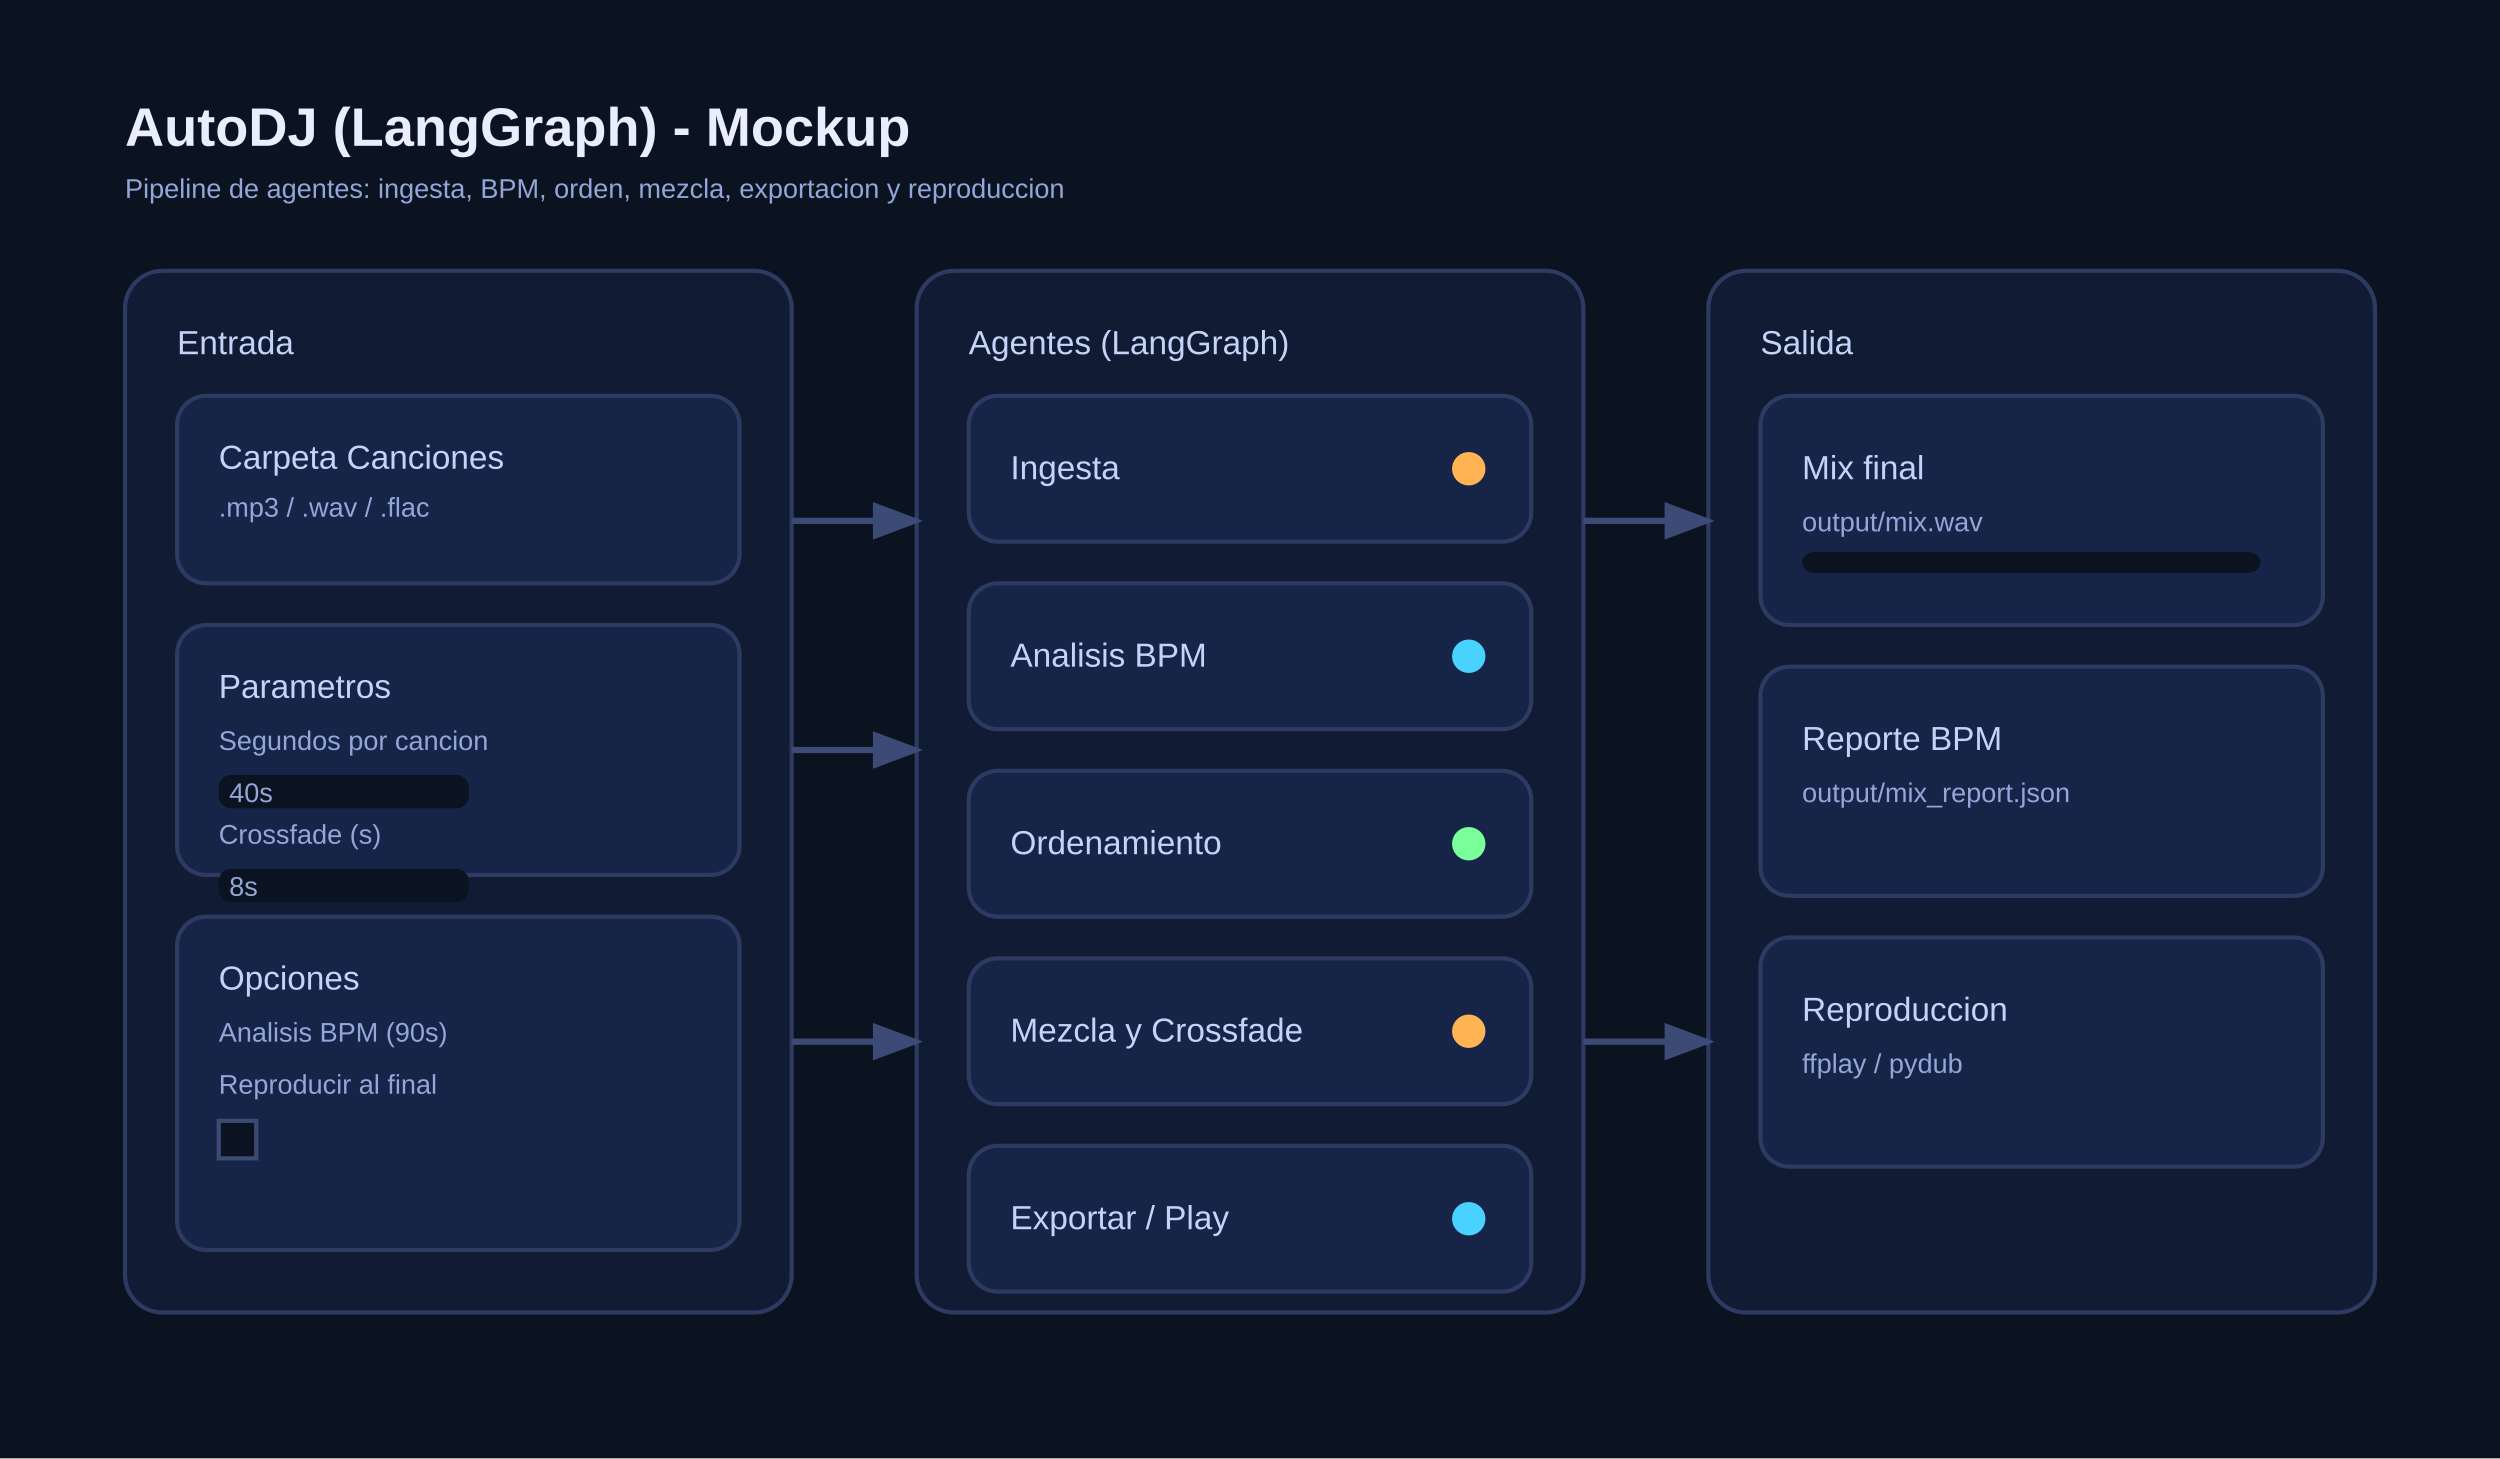
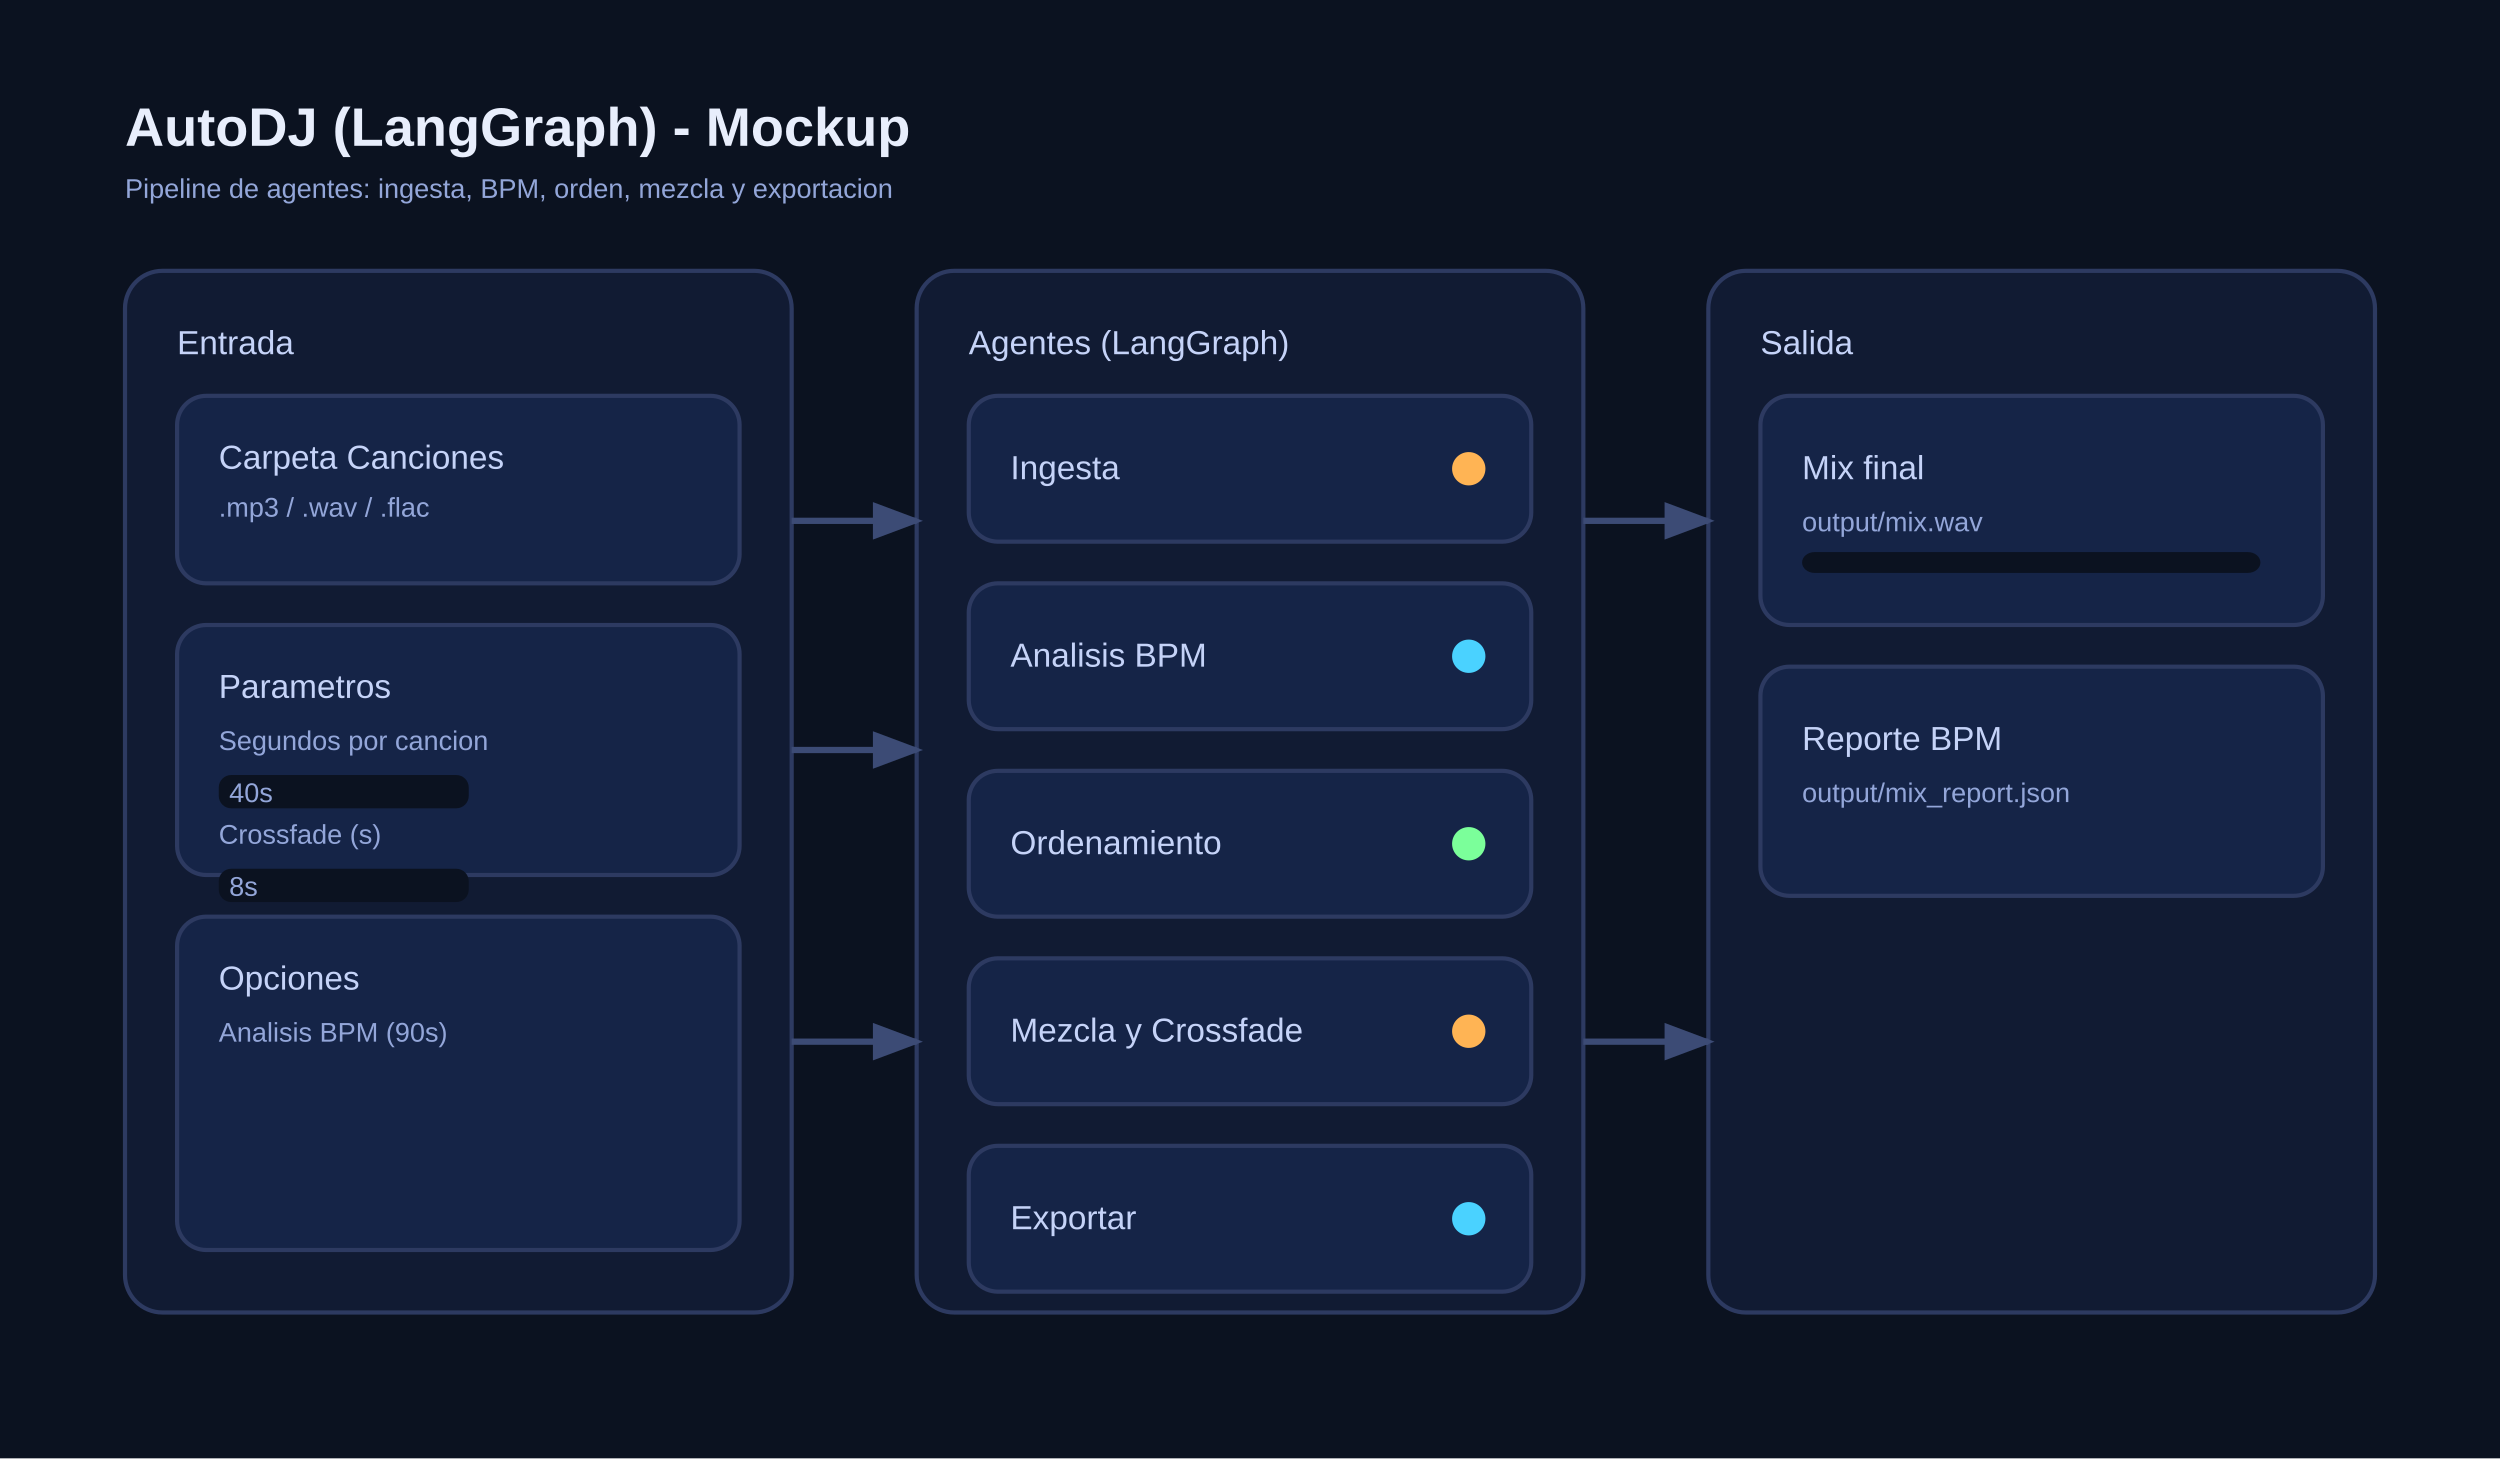
<svg xmlns="http://www.w3.org/2000/svg" width="1200" height="700" viewBox="0 0 1200 700">
  <defs>
    <style>
      .bg { fill: #0b1220; }
      .panel { fill: #111b33; stroke: #2d3a61; stroke-width: 2; rx: 18; }
      .card { fill: #152447; stroke: #2d3a61; stroke-width: 2; rx: 14; }
      .title { fill: #e8eefc; font-family: "Segoe UI", Arial, sans-serif; font-size: 26px; font-weight: 700; }
      .label { fill: #c5d3f8; font-family: "Segoe UI", Arial, sans-serif; font-size: 16px; }
      .small { fill: #93a6d9; font-family: "Segoe UI", Arial, sans-serif; font-size: 13px; }
      .accent { fill: #ffb454; }
      .accent2 { fill: #4ad2ff; }
      .accent3 { fill: #7bff9a; }
      .line { stroke: #3c4b75; stroke-width: 3; }
      .arrow { fill: #3c4b75; }
    </style>
    <marker id="arrow" markerWidth="10" markerHeight="10" refX="7" refY="3" orient="auto" markerUnits="strokeWidth">
      <path d="M0,0 L0,6 L8,3 z" class="arrow" />
    </marker>
  </defs>
  <rect class="bg" x="0" y="0" width="1200" height="700" />
  <text class="title" x="60" y="70">AutoDJ (LangGraph) - Mockup</text>
-   <text class="small" x="60" y="95">Pipeline de agentes: ingesta, BPM, orden, mezcla, exportacion y reproduccion</text>
+   <text class="small" x="60" y="95">Pipeline de agentes: ingesta, BPM, orden, mezcla y exportacion</text>
  <rect class="panel" x="60" y="130" width="320" height="500" />
  <text class="label" x="85" y="170">Entrada</text>
  <rect class="card" x="85" y="190" width="270" height="90" />
  <text class="label" x="105" y="225">Carpeta Canciones</text>
  <text class="small" x="105" y="248">.mp3 / .wav / .flac</text>
  <rect class="card" x="85" y="300" width="270" height="120" />
  <text class="label" x="105" y="335">Parametros</text>
  <text class="small" x="105" y="360">Segundos por cancion</text>
  <rect x="105" y="372" width="120" height="16" fill="#0b1220" rx="6" />
  <text class="small" x="110" y="385">40s</text>
  <text class="small" x="105" y="405">Crossfade (s)</text>
  <rect x="105" y="417" width="120" height="16" fill="#0b1220" rx="6" />
  <text class="small" x="110" y="430">8s</text>
  <rect class="card" x="85" y="440" width="270" height="160" />
  <text class="label" x="105" y="475">Opciones</text>
  <text class="small" x="105" y="500">Analisis BPM (90s)</text>
-   <text class="small" x="105" y="525">Reproducir al final</text>
-   <rect x="105" y="538" width="18" height="18" fill="#0b1220" stroke="#3c4b75" stroke-width="2" />
  <rect class="panel" x="440" y="130" width="320" height="500" />
  <text class="label" x="465" y="170">Agentes (LangGraph)</text>
  <rect class="card" x="465" y="190" width="270" height="70" />
  <text class="label" x="485" y="230">Ingesta</text>
  <circle class="accent" cx="705" cy="225" r="8" />
  <rect class="card" x="465" y="280" width="270" height="70" />
  <text class="label" x="485" y="320">Analisis BPM</text>
  <circle class="accent2" cx="705" cy="315" r="8" />
  <rect class="card" x="465" y="370" width="270" height="70" />
  <text class="label" x="485" y="410">Ordenamiento</text>
  <circle class="accent3" cx="705" cy="405" r="8" />
  <rect class="card" x="465" y="460" width="270" height="70" />
  <text class="label" x="485" y="500">Mezcla y Crossfade</text>
  <circle class="accent" cx="705" cy="495" r="8" />
  <rect class="card" x="465" y="550" width="270" height="70" />
-   <text class="label" x="485" y="590">Exportar / Play</text>
+   <text class="label" x="485" y="590">Exportar</text>
  <circle class="accent2" cx="705" cy="585" r="8" />
  <rect class="panel" x="820" y="130" width="320" height="500" />
  <text class="label" x="845" y="170">Salida</text>
  <rect class="card" x="845" y="190" width="270" height="110" />
  <text class="label" x="865" y="230">Mix final</text>
  <text class="small" x="865" y="255">output/mix.wav</text>
  <rect x="865" y="265" width="220" height="10" fill="#0b1220" rx="6" />
  <rect class="card" x="845" y="320" width="270" height="110" />
  <text class="label" x="865" y="360">Reporte BPM</text>
  <text class="small" x="865" y="385">output/mix_report.json</text>
-   <rect class="card" x="845" y="450" width="270" height="110" />
-   <text class="label" x="865" y="490">Reproduccion</text>
-   <text class="small" x="865" y="515">ffplay / pydub</text>
  <line class="line" x1="380" y1="250" x2="440" y2="250" marker-end="url(#arrow)" />
  <line class="line" x1="380" y1="360" x2="440" y2="360" marker-end="url(#arrow)" />
  <line class="line" x1="380" y1="500" x2="440" y2="500" marker-end="url(#arrow)" />
  <line class="line" x1="760" y1="250" x2="820" y2="250" marker-end="url(#arrow)" />
  <line class="line" x1="760" y1="500" x2="820" y2="500" marker-end="url(#arrow)" />
</svg>
